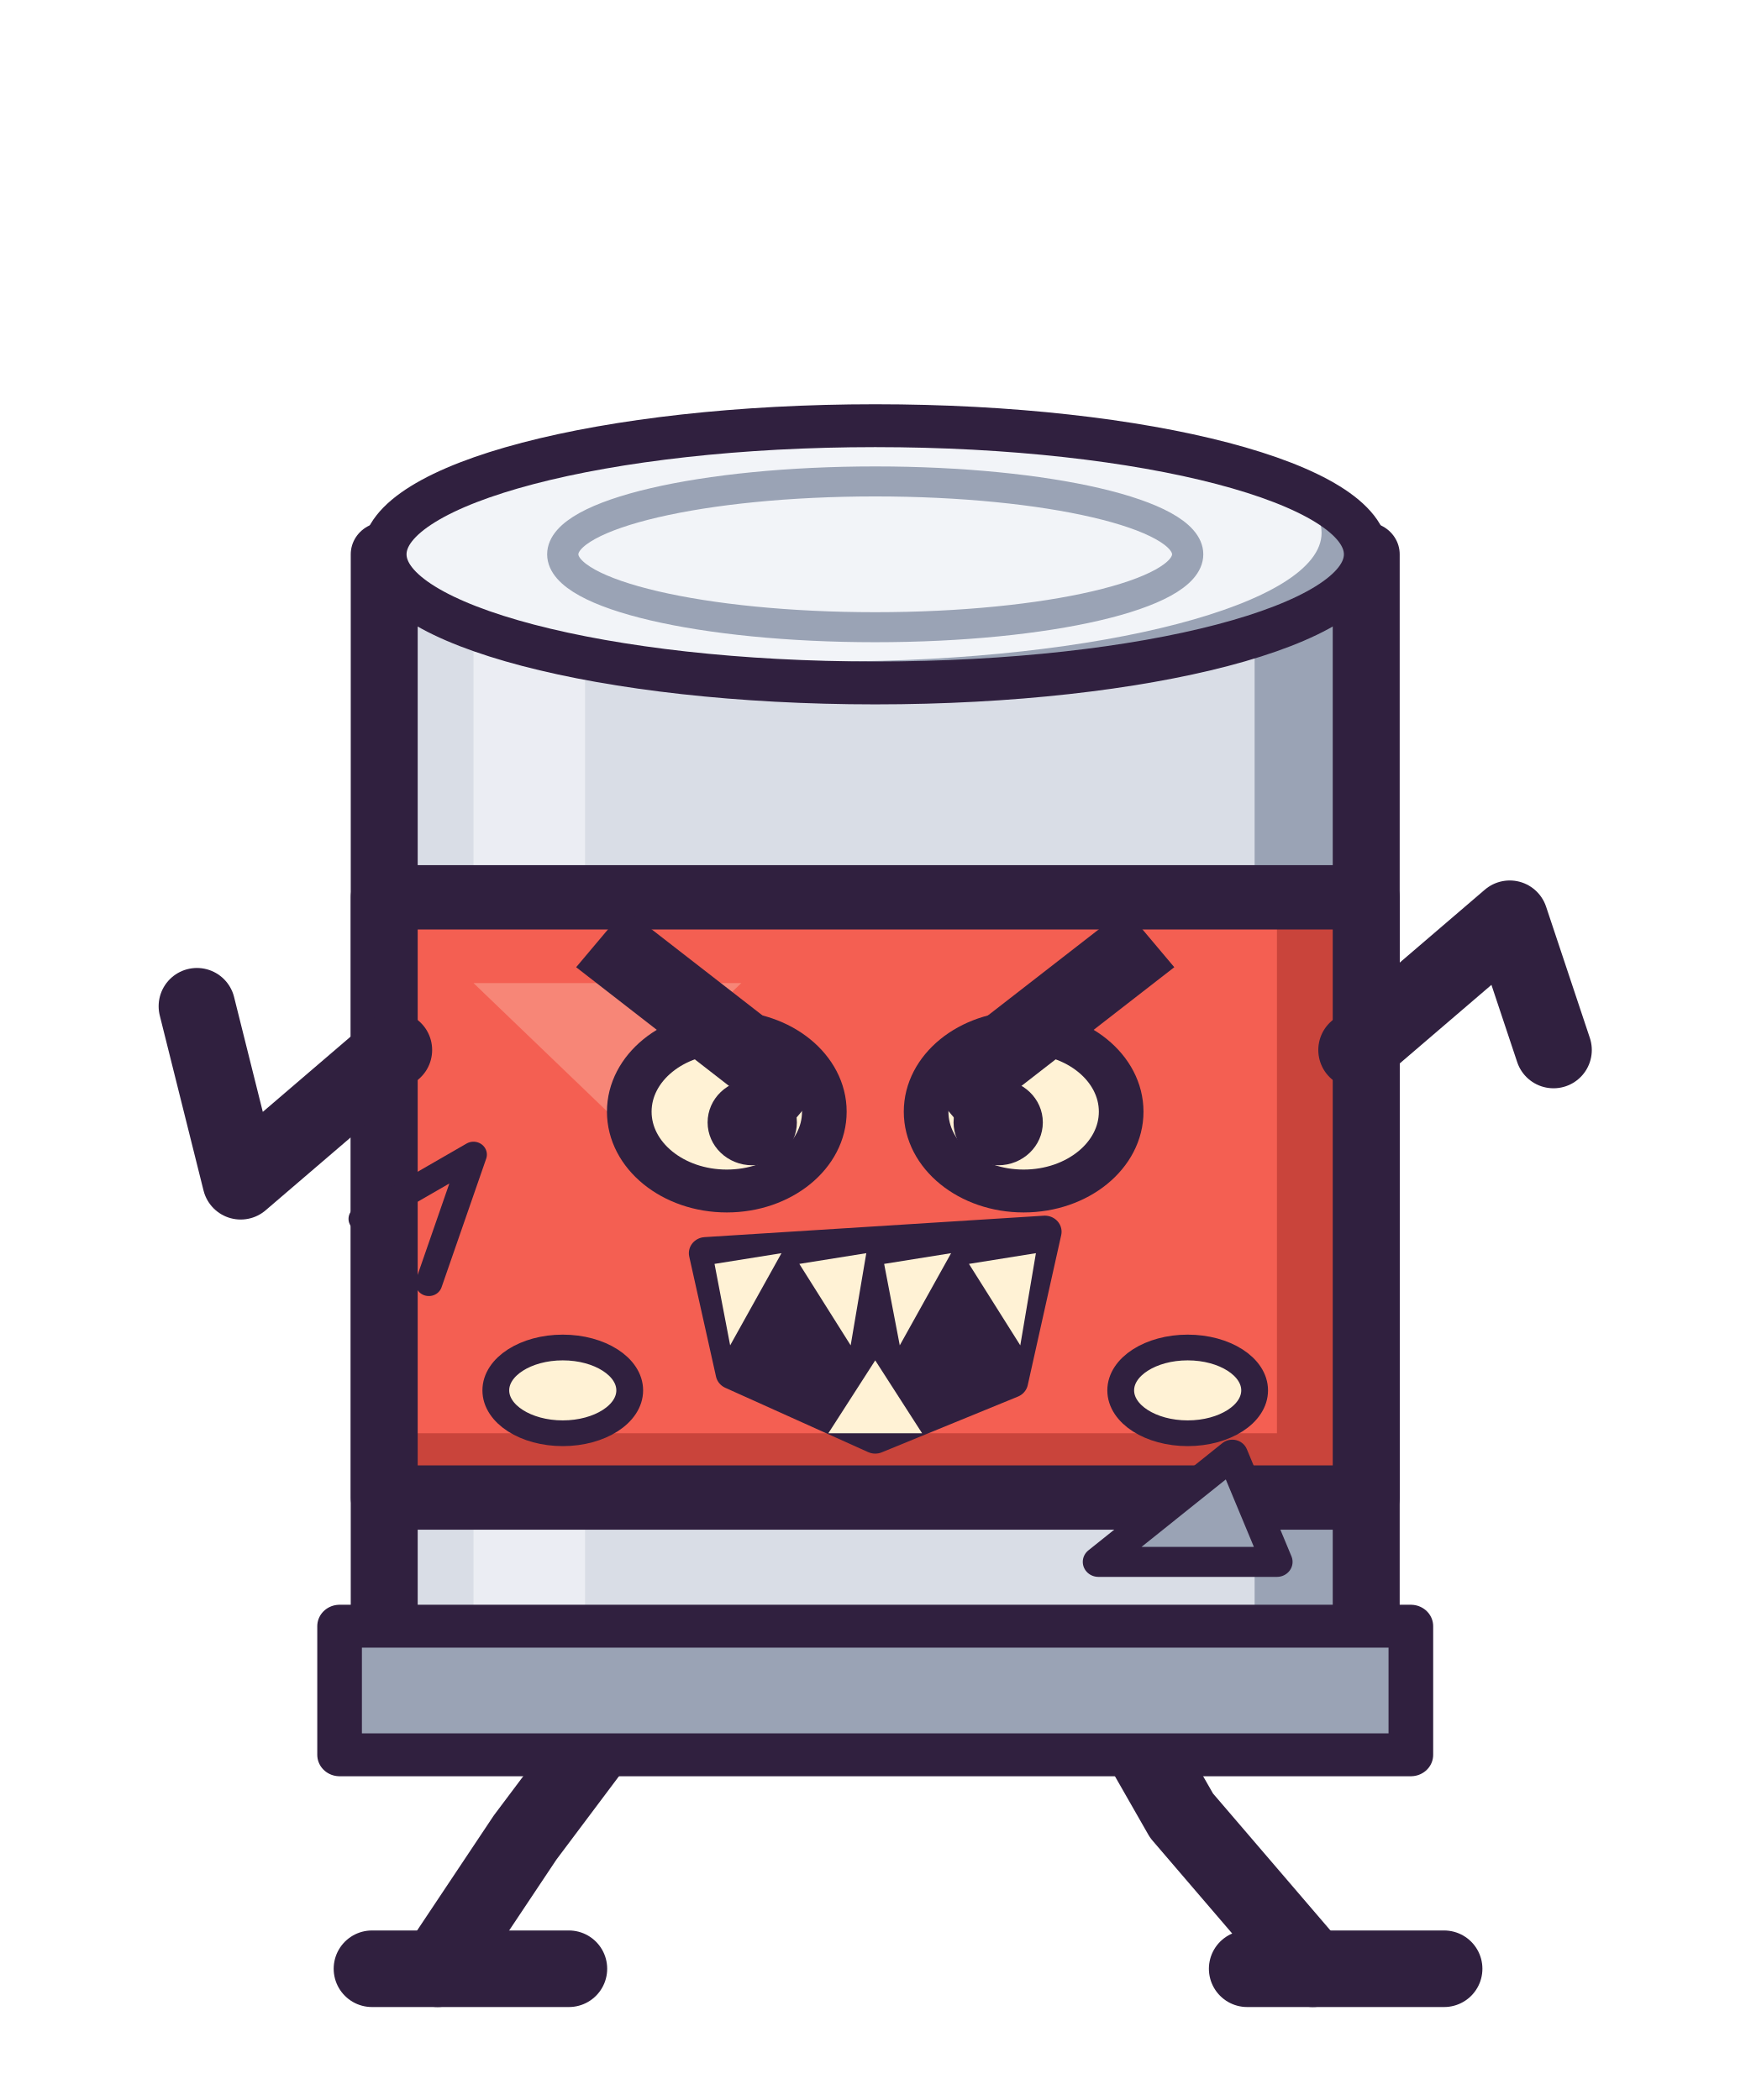
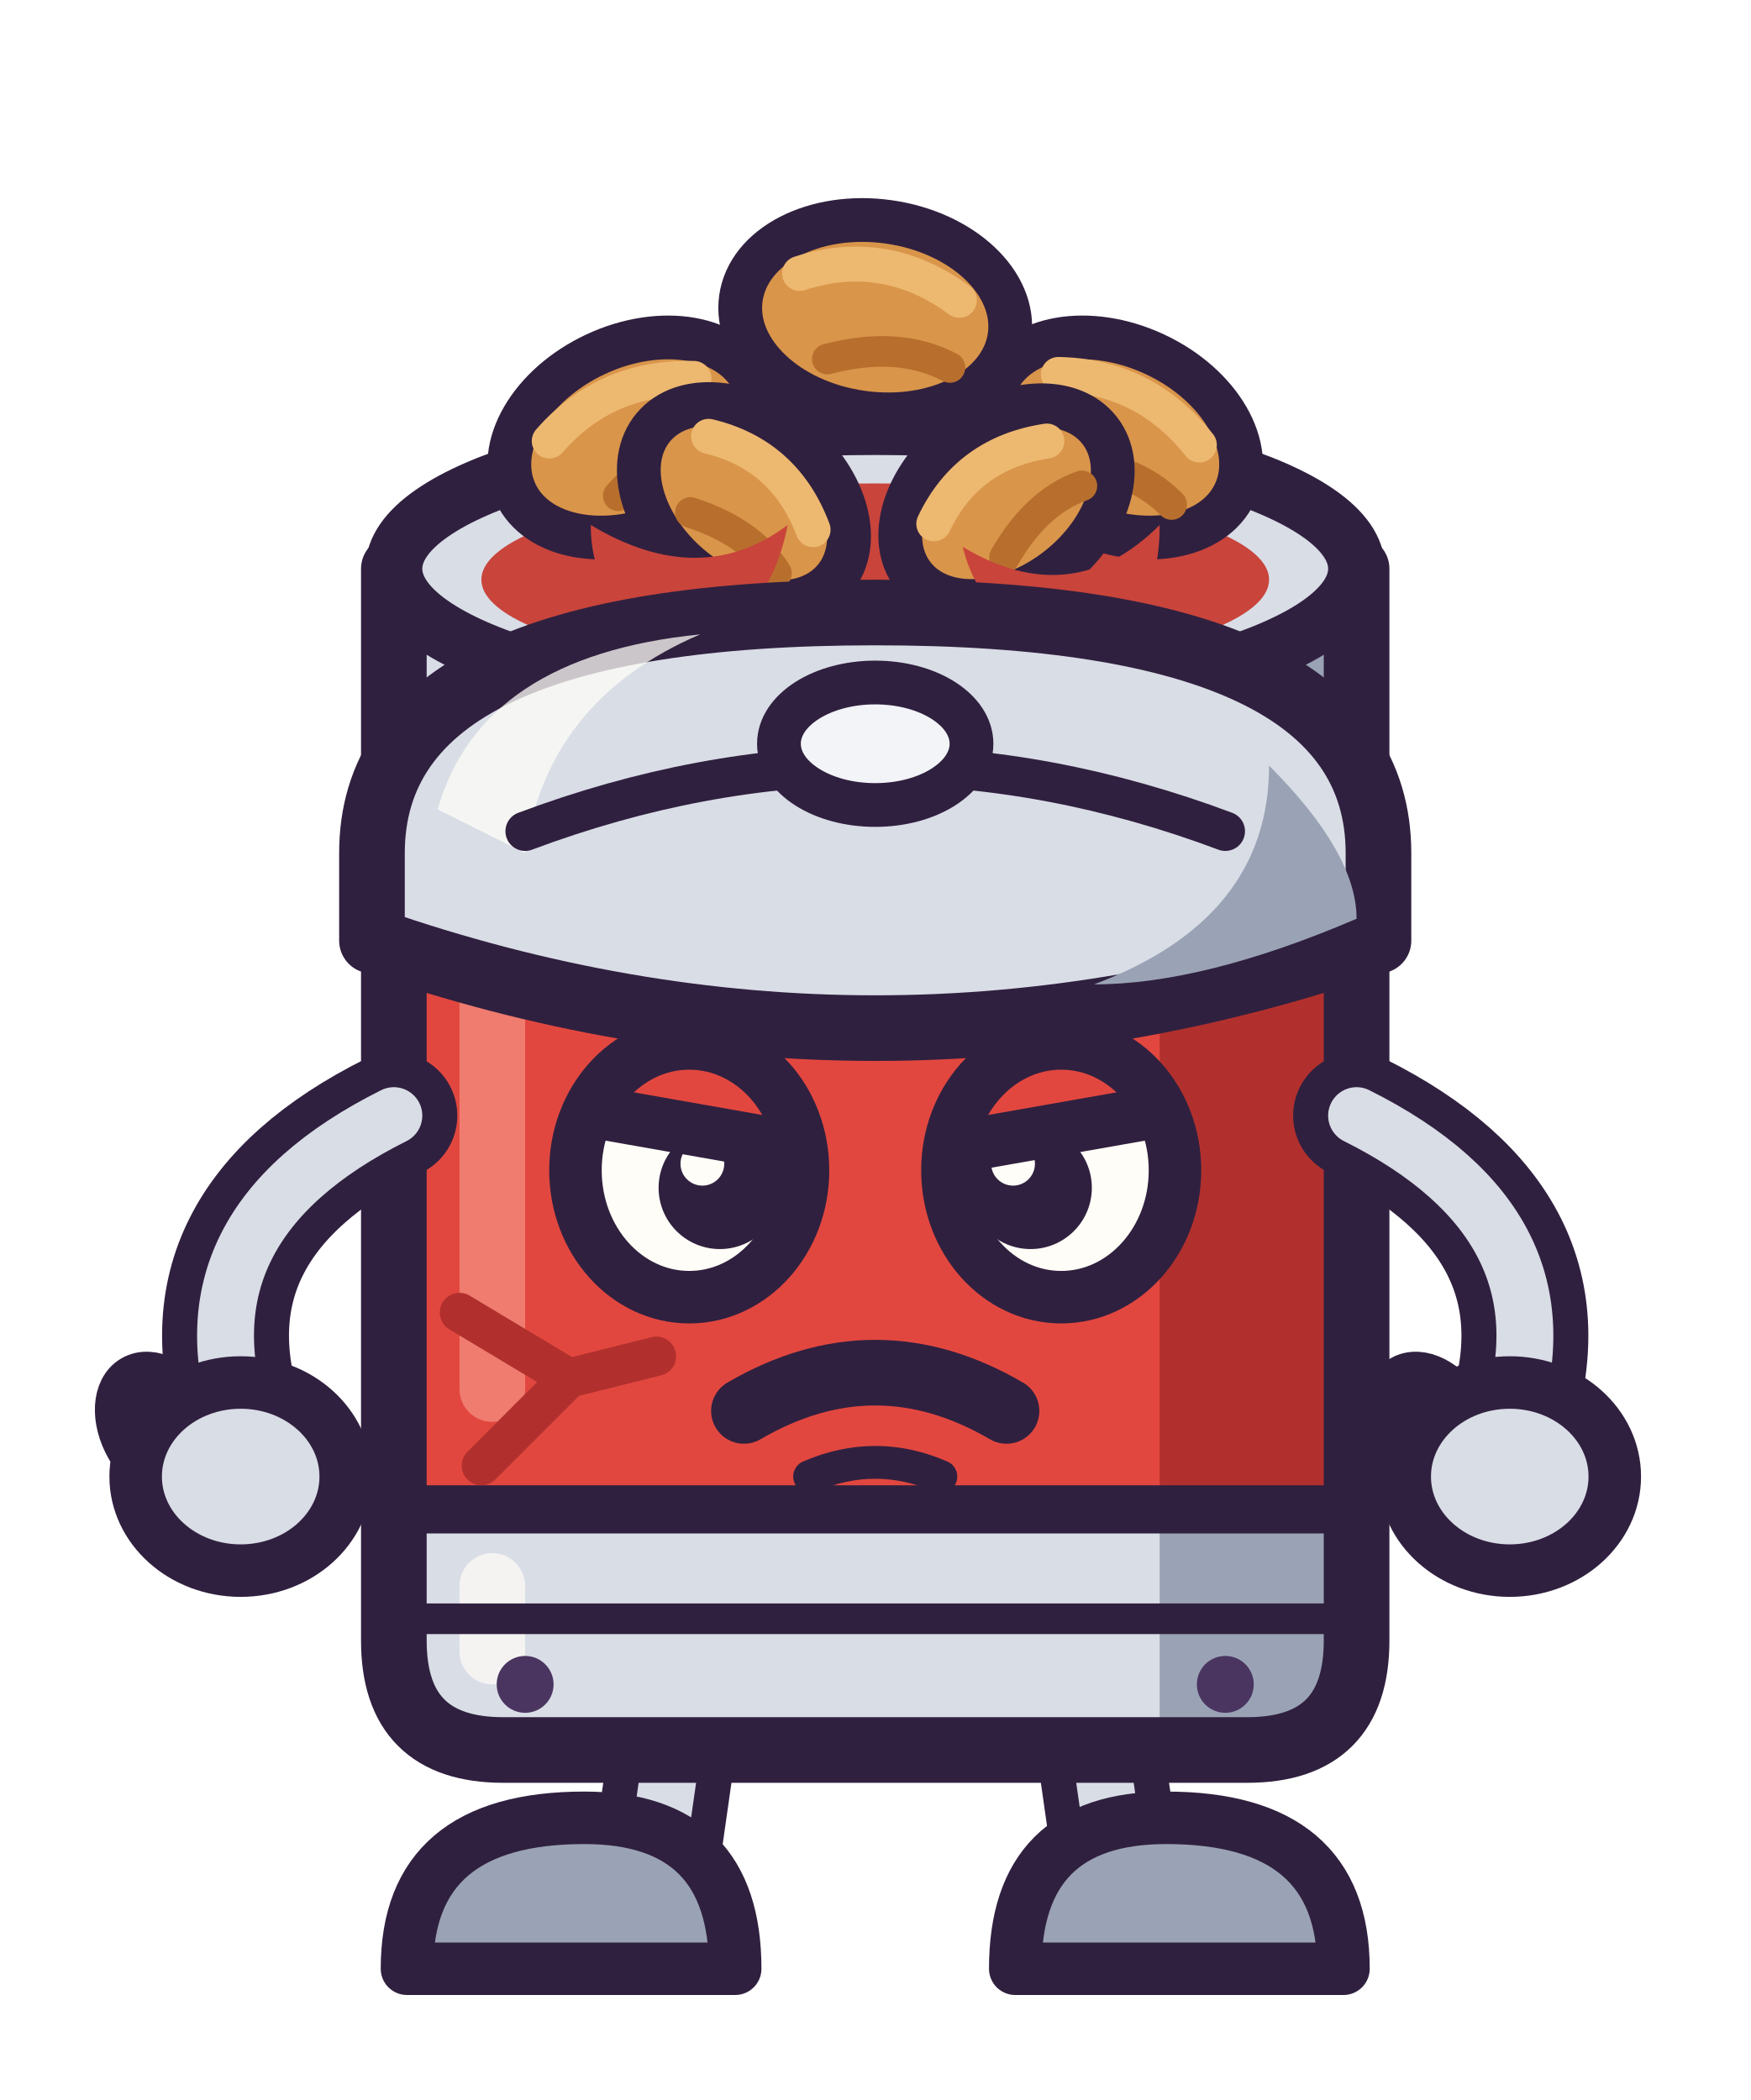
<svg xmlns="http://www.w3.org/2000/svg" width="80" height="96" viewBox="0 0 80 96">
-   <path d="M30 76L24 84L20 90" fill="none" stroke="#30203F" stroke-width="3.5" stroke-linecap="round" stroke-linejoin="round" />
-   <path d="M17 90L26 90" fill="none" stroke="#30203F" stroke-width="3.5" stroke-linecap="round" stroke-linejoin="round" />
-   <path d="M50 76L54 83L60 90" fill="none" stroke="#30203F" stroke-width="3.5" stroke-linecap="round" stroke-linejoin="round" />
-   <path d="M57 90L66 90" fill="none" stroke="#30203F" stroke-width="3.5" stroke-linecap="round" stroke-linejoin="round" />
-   <g transform="translate(40 91) scale(1.02 0.98) translate(-40 -91)">
-     <g>
-       <clipPath id="c1">
-         <path d="M18 24L62 24L62 78L18 78Z" />
-       </clipPath>
-       <path d="M18 24L62 24L62 78L18 78Z" fill="#9AA3B5" />
-       <g clip-path="url(#c1)">
-         <path transform="translate(-5 0)" d="M18 24L62 24L62 78L18 78Z" fill="#D9DDE6" />
+   <g transform="translate(0 -1)">
+     <path d="M31 79L30 86" fill="none" stroke="#30203F" stroke-width="5.8" stroke-linecap="round" stroke-linejoin="round" />
+     <path d="M31 79L30 86" fill="none" stroke="#D9DDE6" stroke-width="2.6" stroke-linecap="round" stroke-linejoin="round" />
+     <path d="M33.6 91Q33.6 84.1 26.7 84.1Q18.6 84.1 18.6 91Z" fill="#9AA3B5" stroke="#30203F" stroke-width="2.4" stroke-linejoin="round" />
+     <path d="M50 79L51 86" fill="none" stroke="#30203F" stroke-width="5.8" stroke-linecap="round" stroke-linejoin="round" />
+     <path d="M50 79L51 86" fill="none" stroke="#D9DDE6" stroke-width="2.6" stroke-linecap="round" stroke-linejoin="round" />
+     <path d="M46.4 91Q46.4 84.1 53.3 84.1Q61.4 84.1 61.4 91Z" fill="#9AA3B5" stroke="#30203F" stroke-width="2.4" stroke-linejoin="round" />
+     <clipPath id="c1">
+       <path d="M18 27L18 76Q18 81 23 81L57 81Q62 81 62 76L62 27Z" />
+     </clipPath>
+     <g clip-path="url(#c1)">
+       <rect x="16" y="25" width="48" height="58" fill="#D9DDE6" />
+       <rect x="16" y="36" width="48" height="34" fill="#E2473F" />
+       <rect x="53" y="25" width="10" height="11" fill="#9AA3B5" />
+       <rect x="53" y="36" width="10" height="34" fill="#B1302D" />
+       <rect x="53" y="70" width="10" height="13" fill="#9AA3B5" />
+       <rect x="21" y="38" width="3" height="28" rx="1.5" fill="#F9A08F" fill-opacity=".6" />
+       <rect x="21" y="28" width="3" height="6" rx="1.5" fill="#FFFDF7" fill-opacity=".7" />
+       <rect x="21" y="72" width="3" height="6" rx="1.5" fill="#FFFDF7" fill-opacity=".7" />
+     </g>
+     <path d="M18 27L18 76Q18 81 23 81L57 81Q62 81 62 76L62 27Z" fill="none" stroke="#30203F" stroke-width="3" stroke-linecap="round" stroke-linejoin="round" />
+     <path d="M18 36L62 36M18 70L62 70" fill="none" stroke="#30203F" stroke-width="2.2" stroke-linecap="round" stroke-linejoin="round" />
+     <path d="M18 75L62 75" fill="none" stroke="#30203F" stroke-width="1.4" stroke-linecap="round" stroke-linejoin="round" />
+     <circle cx="24" cy="31.5" r="1.3" fill="#4A3560" />
+     <circle cx="56" cy="31.5" r="1.3" fill="#4A3560" />
+     <circle cx="24" cy="78" r="1.3" fill="#4A3560" />
+     <circle cx="56" cy="78" r="1.3" fill="#4A3560" />
+     <ellipse cx="40" cy="27" rx="22" ry="6.5" fill="#D9DDE6" stroke="#30203F" stroke-width="2.6" />
+     <ellipse cx="40" cy="27.5" rx="18" ry="4.4" fill="#C9443B" />
+     <g transform="rotate(-25 29 21)">
+       <ellipse cx="29" cy="21" rx="6" ry="4.2" fill="#D9954A" stroke="#30203F" stroke-width="2" />
+       <path d="M25.4 19.5Q29 17.9 32.6 19.7" fill="none" stroke="#EDB870" stroke-width="1.6" stroke-linecap="round" stroke-linejoin="round" />
+       <path d="M27.2 23.1Q30.2 21.8 32.6 22.7" fill="none" stroke="#B86F2D" stroke-width="1.4" stroke-linecap="round" stroke-linejoin="round" />
+     </g>
+     <g transform="rotate(25 51 21)">
+       <ellipse cx="51" cy="21" rx="6" ry="4.2" fill="#D9954A" stroke="#30203F" stroke-width="2" />
+       <path d="M47.4 19.5Q51 17.9 54.6 19.7" fill="none" stroke="#EDB870" stroke-width="1.6" stroke-linecap="round" stroke-linejoin="round" />
+       <path d="M49.2 23.1Q52.2 21.8 54.6 22.7" fill="none" stroke="#B86F2D" stroke-width="1.4" stroke-linecap="round" stroke-linejoin="round" />
+     </g>
+     <g transform="rotate(8 40 15.5)">
+       <ellipse cx="40" cy="15.5" rx="6.2" ry="4.4" fill="#D9954A" stroke="#30203F" stroke-width="2" />
+       <path d="M36.3 14Q40 12.2 43.7 14.2" fill="none" stroke="#EDB870" stroke-width="1.6" stroke-linecap="round" stroke-linejoin="round" />
+       <path d="M38.1 17.7Q41.2 16.4 43.7 17.3" fill="none" stroke="#B86F2D" stroke-width="1.4" stroke-linecap="round" stroke-linejoin="round" />
+     </g>
+     <g transform="rotate(40 34 24)">
+       <ellipse cx="34" cy="24" rx="5.4" ry="3.8" fill="#D9954A" stroke="#30203F" stroke-width="2" />
+       <path d="M30.8 22.7Q34 21.1 37.2 22.9" fill="none" stroke="#EDB870" stroke-width="1.6" stroke-linecap="round" stroke-linejoin="round" />
+       <path d="M32.4 25.9Q35.1 24.8 37.2 25.5" fill="none" stroke="#B86F2D" stroke-width="1.4" stroke-linecap="round" stroke-linejoin="round" />
+     </g>
+     <g transform="rotate(-38 46 24)">
+       <ellipse cx="46" cy="24" rx="5.4" ry="3.8" fill="#D9954A" stroke="#30203F" stroke-width="2" />
+       <path d="M42.8 22.7Q46 21.1 49.2 22.9" fill="none" stroke="#EDB870" stroke-width="1.6" stroke-linecap="round" stroke-linejoin="round" />
+       <path d="M44.4 25.9Q47.1 24.8 49.2 25.5" fill="none" stroke="#B86F2D" stroke-width="1.4" stroke-linecap="round" stroke-linejoin="round" />
+     </g>
+     <path d="M27 25Q32 28 36 25Q35 30 31 30Q27 29 27 25Z" fill="#C9443B" />
+     <path d="M44 26Q49 29 53 25Q53 30 49 30Q45 30 44 26Z" fill="#C9443B" />
+     <path d="M21 61L26 64L22 68" fill="none" stroke="#B1302D" stroke-width="1.8" stroke-linecap="round" stroke-linejoin="round" />
+     <path d="M26 64L30 63" fill="none" stroke="#B1302D" stroke-width="1.8" stroke-linecap="round" stroke-linejoin="round" />
+     <clipPath id="c2">
+       <ellipse cx="31.5" cy="54.5" rx="5.2" ry="5.8" />
+     </clipPath>
+     <ellipse cx="31.5" cy="54.5" rx="5.2" ry="5.8" fill="#FFFDF7" />
+     <g clip-path="url(#c2)">
+       <circle cx="32.9" cy="55.3" r="2.8" fill="#30203F" />
+       <circle cx="32.1" cy="54.2" r="1" fill="#FFFDF7" />
+       <g transform="rotate(10 31.5 52.6)">
+         <rect x="21.1" y="37.1" width="20.8" height="15.5" fill="#E2473F" />
+         <path d="M21.1 52.6L41.9 52.6" fill="none" stroke="#30203F" stroke-width="2.4" stroke-linecap="round" stroke-linejoin="round" />
      </g>
-       <path d="M18 24L62 24L62 78L18 78Z" fill="none" stroke="#30203F" stroke-width="3" stroke-linejoin="round" />
    </g>
-     <path d="M22 28L27 28L27 74L22 74Z" fill="#F2F4F8" opacity=".7" />
-     <g>
-       <clipPath id="c2">
-         <path d="M18 40L62 40L62 68L18 68Z" />
-       </clipPath>
-       <path d="M18 40L62 40L62 68L18 68Z" fill="#C9443B" />
-       <g clip-path="url(#c2)">
-         <path transform="translate(-4 -3)" d="M18 40L62 40L62 68L18 68Z" fill="#F45F52" />
+     <ellipse cx="31.5" cy="54.5" rx="5.2" ry="5.8" fill="none" stroke="#30203F" stroke-width="2.4" />
+     <clipPath id="c3">
+       <ellipse cx="48.5" cy="54.5" rx="5.2" ry="5.8" />
+     </clipPath>
+     <ellipse cx="48.5" cy="54.5" rx="5.2" ry="5.8" fill="#FFFDF7" />
+     <g clip-path="url(#c3)">
+       <circle cx="47.1" cy="55.3" r="2.8" fill="#30203F" />
+       <circle cx="46.3" cy="54.2" r="1" fill="#FFFDF7" />
+       <g transform="rotate(-10 48.5 52.6)">
+         <rect x="38.1" y="37.1" width="20.8" height="15.5" fill="#E2473F" />
+         <path d="M38.1 52.6L58.9 52.6" fill="none" stroke="#30203F" stroke-width="2.4" stroke-linecap="round" stroke-linejoin="round" />
      </g>
-       <path d="M18 40L62 40L62 68L18 68Z" fill="none" stroke="#30203F" stroke-width="3" stroke-linejoin="round" />
    </g>
-     <path d="M22 44L34 44L28 50Z" fill="#F9A08F" opacity=".6" />
-     <g>
-       <clipPath id="c3">
-         <path d="M18 24A22 6 0 1 0 62 24A22 6 0 1 0 18 24Z" />
-       </clipPath>
-       <path d="M18 24A22 6 0 1 0 62 24A22 6 0 1 0 18 24Z" fill="#9AA3B5" />
-       <g clip-path="url(#c3)">
-         <path transform="translate(-2 -1)" d="M18 24A22 6 0 1 0 62 24A22 6 0 1 0 18 24Z" fill="#F2F4F8" />
+     <ellipse cx="48.5" cy="54.5" rx="5.2" ry="5.8" fill="none" stroke="#30203F" stroke-width="2.4" />
+     <path d="M34 65.5Q40 62 46 65.5" fill="none" stroke="#30203F" stroke-width="3" stroke-linecap="round" stroke-linejoin="round" />
+     <path d="M37 68.5Q40 67.2 43 68.5" fill="none" stroke="#30203F" stroke-width="1.5" stroke-linecap="round" stroke-linejoin="round" />
+     <path d="M17 40Q17 29 40 29Q63 29 63 40L63 44Q40 52 17 44Z" fill="#D9DDE6" stroke="#30203F" stroke-width="3" stroke-linejoin="round" />
+     <path d="M20 38Q22 31 32 30Q25 33 24 40Z" fill="#FFFDF7" fill-opacity=".75" />
+     <path d="M58 36Q62 40 62 43Q55 46 50 46Q58 43 58 36Z" fill="#9AA3B5" />
+     <path d="M24 39Q40 33 56 39" fill="none" stroke="#30203F" stroke-width="1.8" stroke-linecap="round" stroke-linejoin="round" />
+     <ellipse cx="40" cy="35" rx="4.4" ry="2.8" fill="#F2F4F8" stroke="#30203F" stroke-width="2" />
+     <path d="M18 52Q8 57 11 66" fill="none" stroke="#30203F" stroke-width="5.8" stroke-linecap="round" stroke-linejoin="round" />
+     <path d="M18 52Q8 57 11 66" fill="none" stroke="#D9DDE6" stroke-width="2.6" stroke-linecap="round" stroke-linejoin="round" />
+     <g transform="rotate(0 11 68.5)">
+       <g transform="rotate(-30 7.4 66.3)">
+         <path d="M5.7 66.3A1.7 2.6 0 1 0 9.1 66.3A1.7 2.6 0 1 0 5.7 66.3Z" fill="#D9DDE6" stroke="#30203F" stroke-width="2.2" stroke-linejoin="round" />
      </g>
-       <path d="M18 24A22 6 0 1 0 62 24A22 6 0 1 0 18 24Z" fill="none" stroke="#30203F" stroke-width="2" stroke-linejoin="round" />
+       <path d="M6.2 68.5A4.8 4.3 0 1 0 15.8 68.5A4.8 4.3 0 1 0 6.2 68.5Z" fill="#D9DDE6" stroke="#30203F" stroke-width="2.4" stroke-linejoin="round" />
    </g>
-     <ellipse cx="40" cy="24" rx="14" ry="3.4" fill="none" stroke="#9AA3B5" stroke-width="1.4" />
-     <path d="M16 74L64 74L64 80L16 80Z" fill="#9AA3B5" stroke="#30203F" stroke-width="2" stroke-linejoin="round" />
-     <path d="M23 63A3 2 0 1 0 29 63A3 2 0 1 0 23 63Z" fill="#FFF2D5" stroke="#30203F" stroke-width="1.2" stroke-linejoin="round" />
-     <path d="M51 63A3 2 0 1 0 57 63A3 2 0 1 0 51 63Z" fill="#FFF2D5" stroke="#30203F" stroke-width="1.2" stroke-linejoin="round" />
-     <path d="M50 71L56 66L58 71Z" fill="#9AA3B5" stroke="#30203F" stroke-width="1.4" stroke-linejoin="round" />
-     <path d="M17 55L22 52L20 58" fill="none" stroke="#30203F" stroke-width="1.2" stroke-linecap="round" stroke-linejoin="round" />
-     <ellipse cx="33.35" cy="50" rx="4.37" ry="3.7" fill="#FFF2D5" stroke="#30203F" stroke-width="2" />
-     <circle cx="34.49" cy="50.5" r="2" fill="#30203F" />
-     <ellipse cx="46.65" cy="50" rx="4.37" ry="3.7" fill="#FFF2D5" stroke="#30203F" stroke-width="2" />
-     <circle cx="45.51" cy="50.5" r="2" fill="#30203F" />
-     <path d="M27.7 41.9L37.1 49.5" fill="none" stroke="#30203F" stroke-width="3.5" stroke-linecap="butt" stroke-linejoin="round" />
-     <path d="M52.3 41.9L42.9 49.5" fill="none" stroke="#30203F" stroke-width="3.5" stroke-linecap="butt" stroke-linejoin="round" />
-     <path d="M32.4 56.6L47.6 55.6L46.1 62.6L40 65.2L33.6 62.2Z" fill="#30203F" stroke="#30203F" stroke-width="1.5" stroke-linejoin="round" />
-     <path d="M32.8 57.1L35.8 56.6L33.5 60.9Z" fill="#FFF2D5" />
-     <path d="M36.6 57.1L39.6 56.6L38.9 60.9Z" fill="#FFF2D5" />
-     <path d="M40.4 57.1L43.4 56.6L41.1 60.9Z" fill="#FFF2D5" />
-     <path d="M44.2 57.1L47.2 56.6L46.5 60.9Z" fill="#FFF2D5" />
-     <path d="M37.9 65L42.1 65L40 61.6Z" fill="#FFF2D5" />
+     <path d="M62 52Q72 57 69 66" fill="none" stroke="#30203F" stroke-width="5.8" stroke-linecap="round" stroke-linejoin="round" />
+     <path d="M62 52Q72 57 69 66" fill="none" stroke="#D9DDE6" stroke-width="2.6" stroke-linecap="round" stroke-linejoin="round" />
+     <g transform="rotate(0 69 68.5)">
+       <g transform="rotate(-30 65.4 66.3)">
+         <path d="M63.7 66.3A1.7 2.6 0 1 0 67.1 66.3A1.7 2.6 0 1 0 63.7 66.3Z" fill="#D9DDE6" stroke="#30203F" stroke-width="2.2" stroke-linejoin="round" />
+       </g>
+       <path d="M64.2 68.5A4.8 4.3 0 1 0 73.8 68.5A4.8 4.3 0 1 0 64.2 68.5Z" fill="#D9DDE6" stroke="#30203F" stroke-width="2.4" stroke-linejoin="round" />
+     </g>
  </g>
-   <path d="M18 48L11 54L9 46" fill="none" stroke="#30203F" stroke-width="3.5" stroke-linecap="round" stroke-linejoin="round" />
-   <path d="M62 48L69 42L71 48" fill="none" stroke="#30203F" stroke-width="3.5" stroke-linecap="round" stroke-linejoin="round" />
</svg>
